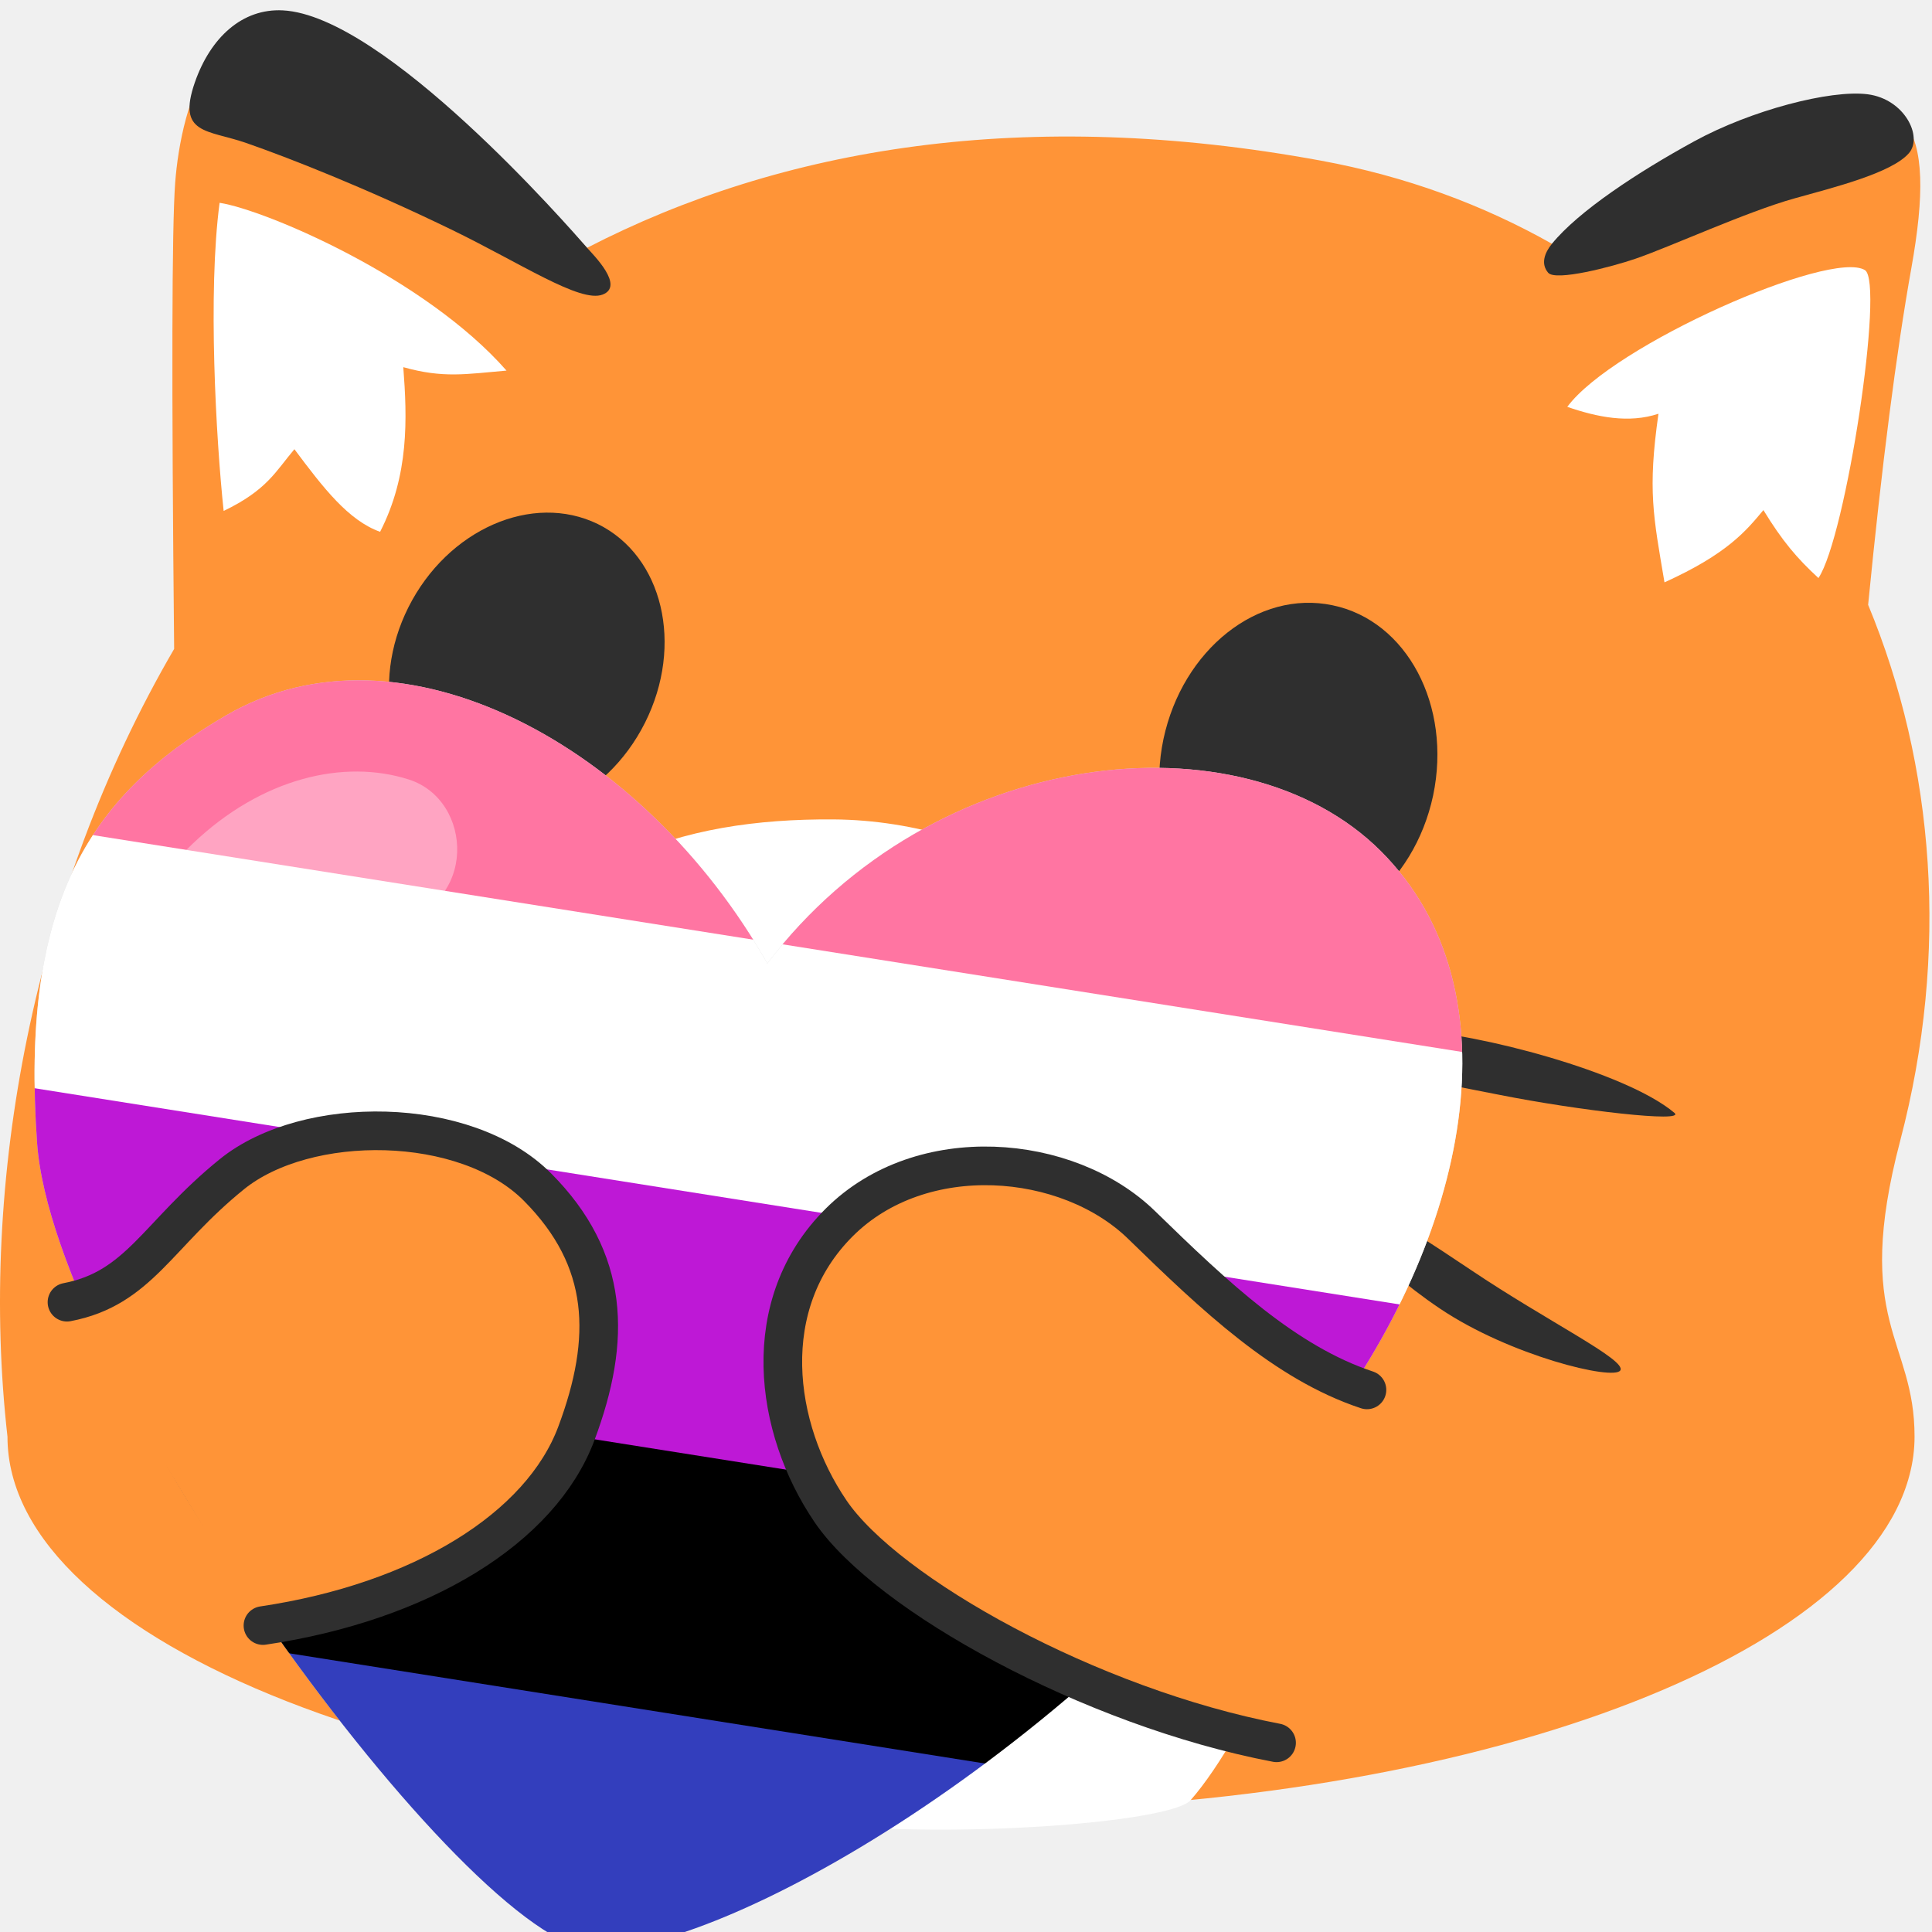
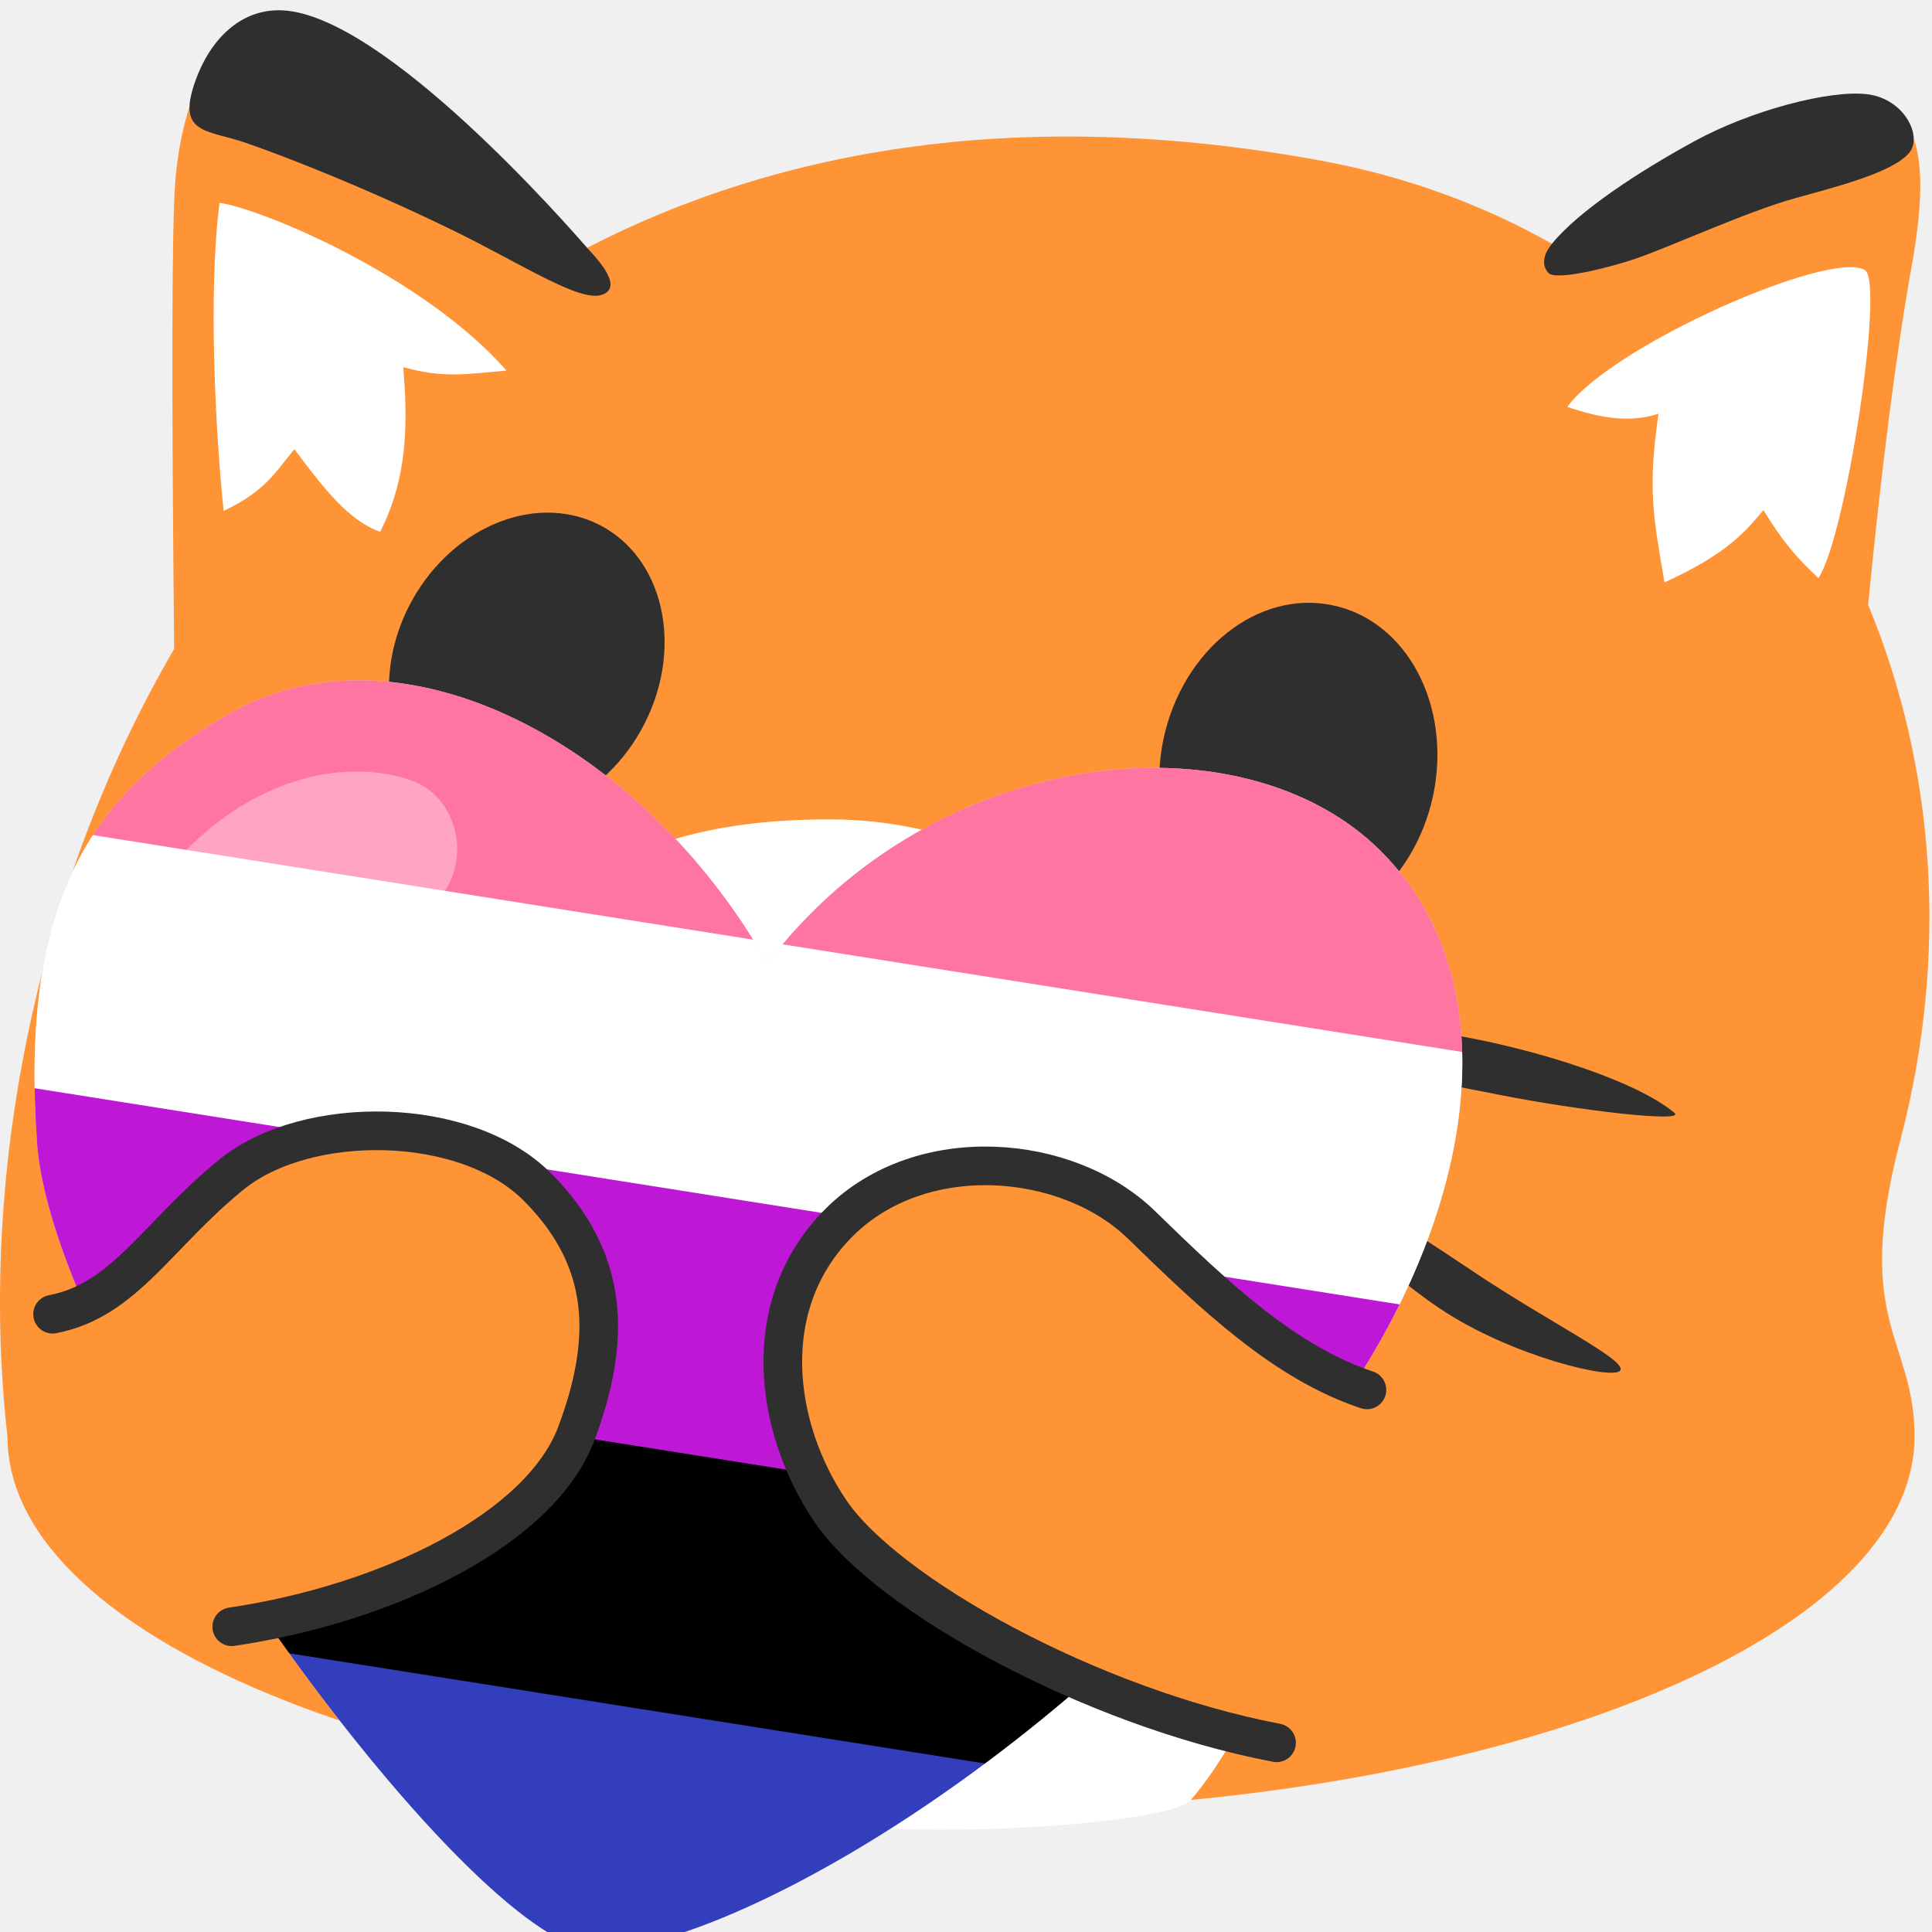
<svg xmlns="http://www.w3.org/2000/svg" width="128px" height="128px" viewBox="0 0 750 750" style="shape-rendering: geometricPrecision">
  <g id="foxcat-genderfluid-heart">
    <g id="foxcatblob" transform="translate(0,8.508816)" fill="none">
      <g id="Body">
        <path id="body" fill="#ff9437" d="M227.907,87.691 C303.535,48.64 398.331,32.785 512.805,53.856 C545.561,59.865 575.596,70.937 602.463,86.121 C630.355,64.247 659.534,48.037 690,37.491 C742,19.491 752,39.491 742,95.491 C736.144,128.284 730.546,171.877 725.204,226.273 C751.04,288.613 756.818,361.338 737.696,434.165 C718.989,505.308 743.284,511.074 743.226,549.205 C743.226,554.207 742.578,559.15 741.284,564.034 C722.342,637.236 564.748,694.491 373.093,694.491 C168.614,694.491 2.902,629.41 2.902,549.205 C-8.3,450.296 12.857,337.343 67.602,243.405 C66.574,140.127 66.707,79.822 68,62.491 C70.162,33.524 84,-23.509 137,10.491 C169.904,31.599 200.206,57.333 227.907,87.691 Z" />
        <path id="stomach-floof" fill="white" d="m 130.764,508.453 c 14.299,6.367 21.31,11.98 32.57,26.136 -13.297,-33.305 -14.393,-89.969 13.681,-144.854 32.913,-64.345 87.574,-80.551 146.506,-80.15 62.914,0.428 128.613,39.441 152.426,104.493 24.409,66.679 20.551,124.35 -0.489,142.28 21.226,-5.446 25.183,-7.569 38.938,-8.014 2.894,46.543 -29.825,116.329 -52.21,141.991 -6.785,7.779 -78.321,14.257 -134.308,10.153 -55.987,-4.103 -156.123,-20.307 -161.521,-30.73 -27.187,-52.497 -31.142,-104.123 -35.594,-161.305 z" />
        <path id="ear-floof-right" fill="white" d="m 86.821,189.842 c -2.952,-27.83 -6.196,-84.866 -1.572,-119.62 17.738,2.73 79.763,29.115 111.38,65.136 -15.75,1.353 -24.507,3.039 -40.071,-1.336 1.527,19.895 2.275,41.883 -9.003,63.919 -12.299,-4.394 -22.025,-17.019 -33.268,-32.068 -7.346,8.682 -10.584,15.833 -27.467,23.969 z" />
        <path id="ear-floof-left" fill="white" d="m 608.417,149.437 c 17.698,-24.043 102.243,-61.188 115.539,-53.095 7.68,4.675 -7.346,103.518 -18.032,119.546 -8.348,-7.68 -14.025,-14.359 -21.371,-26.38 -6.679,8.014 -14.025,17.03 -38.402,28.05 -4.341,-25.712 -6.578,-35.686 -2.337,-65.45 -11.539,3.824 -23.709,1.336 -35.396,-2.671 z" />
        <path id="ear-contour-right" fill="#2f2f2f" d="m 75.639,23.485 c -7.058,20.313 4.963,18.308 19.906,23.5 16.509,5.736 45.949,17.284 79.498,33.544 27.215,13.19 50.146,28.648 58.873,25.324 8.727,-3.324 -3.66,-15.471 -6.01,-18.162 C 220.881,79.646 149.297,-2.467 109.773,-4.484 94.005,-5.288 81.681,6.097 75.639,23.485 Z" />
        <path id="ear-contour-left" fill="#2f2f2f" d="m 600.991,97.362 c 2.929,3.431 24.868,-2.333 33.884,-5.427 13.65,-4.683 43.157,-18.233 61.621,-23.394 15.205,-4.25 37.864,-9.849 44.556,-17.605 5.516,-6.394 -1.717,-21.053 -16.119,-22.859 -14.402,-1.805 -45.166,6.196 -67.21,18.255 -22.043,12.059 -44.972,27.148 -55.26,39.789 -2.905,3.569 -4.401,7.81 -1.472,11.241 z" />
      </g>
      <g id="eyes" transform="translate(33,190.4912)">
        <path id="left-eye" d="m 523.331,109.834 c -7.4,34.708 -36.728,57.983 -65.513,51.959 -28.989,-6.093 -46.436,-39.157 -39.172,-73.865 7.4,-34.776 36.728,-58.051 65.649,-51.959 28.853,5.956 46.368,38.952 39.036,73.865 z" style="fill:#2f2f2f" />
        <path id="right-eye" d="M 125.552,36.727 C 140.801,6.428 173.708,-7.921 199.056,4.426 224.338,16.839 232.565,51.342 217.382,81.574 202.2,111.806 169.36,126.222 144.012,113.809 118.73,101.395 110.437,66.825 125.552,36.727 Z" style="fill:#2f2f2f" />
      </g>
      <g id="whiskers" transform="translate(33,190.4912)">
        <g transform="translate(0.391648,152.6595)" style="fill:#2f2f2f">
          <path id="Right-bottom-wisker" d="m 483.608,112.341 c 2.536,-3.92 24.188,8.94 54,29 29.812,20.06 60.606,34.972 58,39 -2.606,4.028 -42.805,-5.701 -70,-24 -27.195,-18.299 -44.536,-40.08 -42,-44 z" />
          <path id="Right-top-wisker" d="m 491.608,57.341 c -2,-6 -2,-10 23,-9 25,1 83,16 102,32 4.699,3.957 -37.129,-0.875 -68,-7 -30.871,-6.125 -55,-10 -57,-16 z" />
          <path id="Left-bottom-wisker" d="m 117.608,60.341 c -19,21 -52,36 -84,53 -32,17 -49.439,8.263 -14,-13 35.439,-21.263 84,-43 98,-40 z" />
          <path id="Left-top-wisker" d="M 122.608,0.341 C 69.608,-1.659 15.608,5.341 6.608,16.341 c 0,3.438 103,3 116,0 13,-3 8.636,-15.674 0,-16 z" />
        </g>
      </g>
      <g id="mouth" transform="translate(33,190.4912)">
        <path d="m 196,176 c 13.333,47.333 23,71.333 29,72 6,0.667 26.667,-18 62,-56 27.333,46 43.667,71.333 49,76 5.333,4.667 28,-15.667 68,-61" style="stroke:#2f2f2f;stroke-width:30;stroke-linecap:round;stroke-linejoin:round" />
      </g>
      <g>
        <g transform="translate(13 255)">
          <defs>
            <path d="M523.079 66.934c54.087 54.088 33.802 149.947-23.638 225.507C403 420 266 495 217.379 493.369c-48.621-1.631-209.603-222.173-215.99-313.27C-5 89 20 46 74.858 14.147 142.991-25.411 237 26 284.876 110.508 349 26 468.99 12.847 523.079 66.934z" id="a" />
          </defs>
          <mask id="b" fill="#fff">
            <use href="#a" />
          </mask>
          <use fill="#D8D8D8" href="#a" />
          <g fill-rule="nonzero" mask="url(#b)">
            <path fill="#333EBD" d="M-123.103-64.33L704.58 66.761l-78.687 496.807-827.682-131.092z" />
            <path fill="#000" d="M-123.103-64.33L704.58 66.761l-62.95 397.445-827.682-131.092z" />
            <path fill="#BE18D6" d="M-123.103-64.33L704.58 66.761l-47.212 298.084-827.683-131.092z" />
            <path fill="#FFF" d="M-123.103-64.33L704.58 66.761l-31.475 198.722-827.682-131.092z" />
            <path fill="#FF75A2" d="M-123.103-64.33L704.58 66.761l-15.737 99.36L-138.84 35.032z" />
          </g>
        </g>
        <path d="M74.715 319.095c-27.016 25.776-34 56-25 79s44 23 52-3 18-38 51-45 31-48 6-56-56.985-.776-84 25z" fill-opacity=".34" fill="#FFF" />
      </g>
      <g>
-         <path id="right-arm" fill="#ff9437" stroke="#2f2f2f" stroke-width="15" stroke-linecap="round" stroke-linejoin="round" d="m 26,497 c 28,-5.333 35.081,-26.258 64,-49.667 28.919,-23.409 90.773,-23.093 118.676,5.004 27.903,28.098 28.852,58.816 15.051,95.66 -13.801,36.844 -60.285,65.408 -121.648,74.534" />
+         <path id="right-arm" fill="#ff9437" stroke="#2f2f2f" stroke-width="15" stroke-linecap="round" stroke-linejoin="round" d="m 20.407,501.661 c 28,-5.333 40.674,-30.919 69.593,-54.329 28.919,-23.409 90.773,-23.093 118.676,5.004 27.903,28.098 28.852,58.816 15.051,95.66 -13.801,36.844 -72.404,65.874 -133.767,75" />
        <path id="left-arm" fill="#ff9437" stroke="#2f2f2f" stroke-width="15" stroke-linecap="round" stroke-linejoin="round" d="m 530.651,531.043 c -31.778,-10.528 -58.849,-36.117 -87.498,-64.032 -28.649,-27.915 -85.442,-32.761 -117.343,-0.997 -31.901,31.764 -25.384,79.793 -3.422,112.119 21.962,32.326 100.915,76.118 173.169,89.911" />
      </g>
    </g>
  </g>
</svg>
